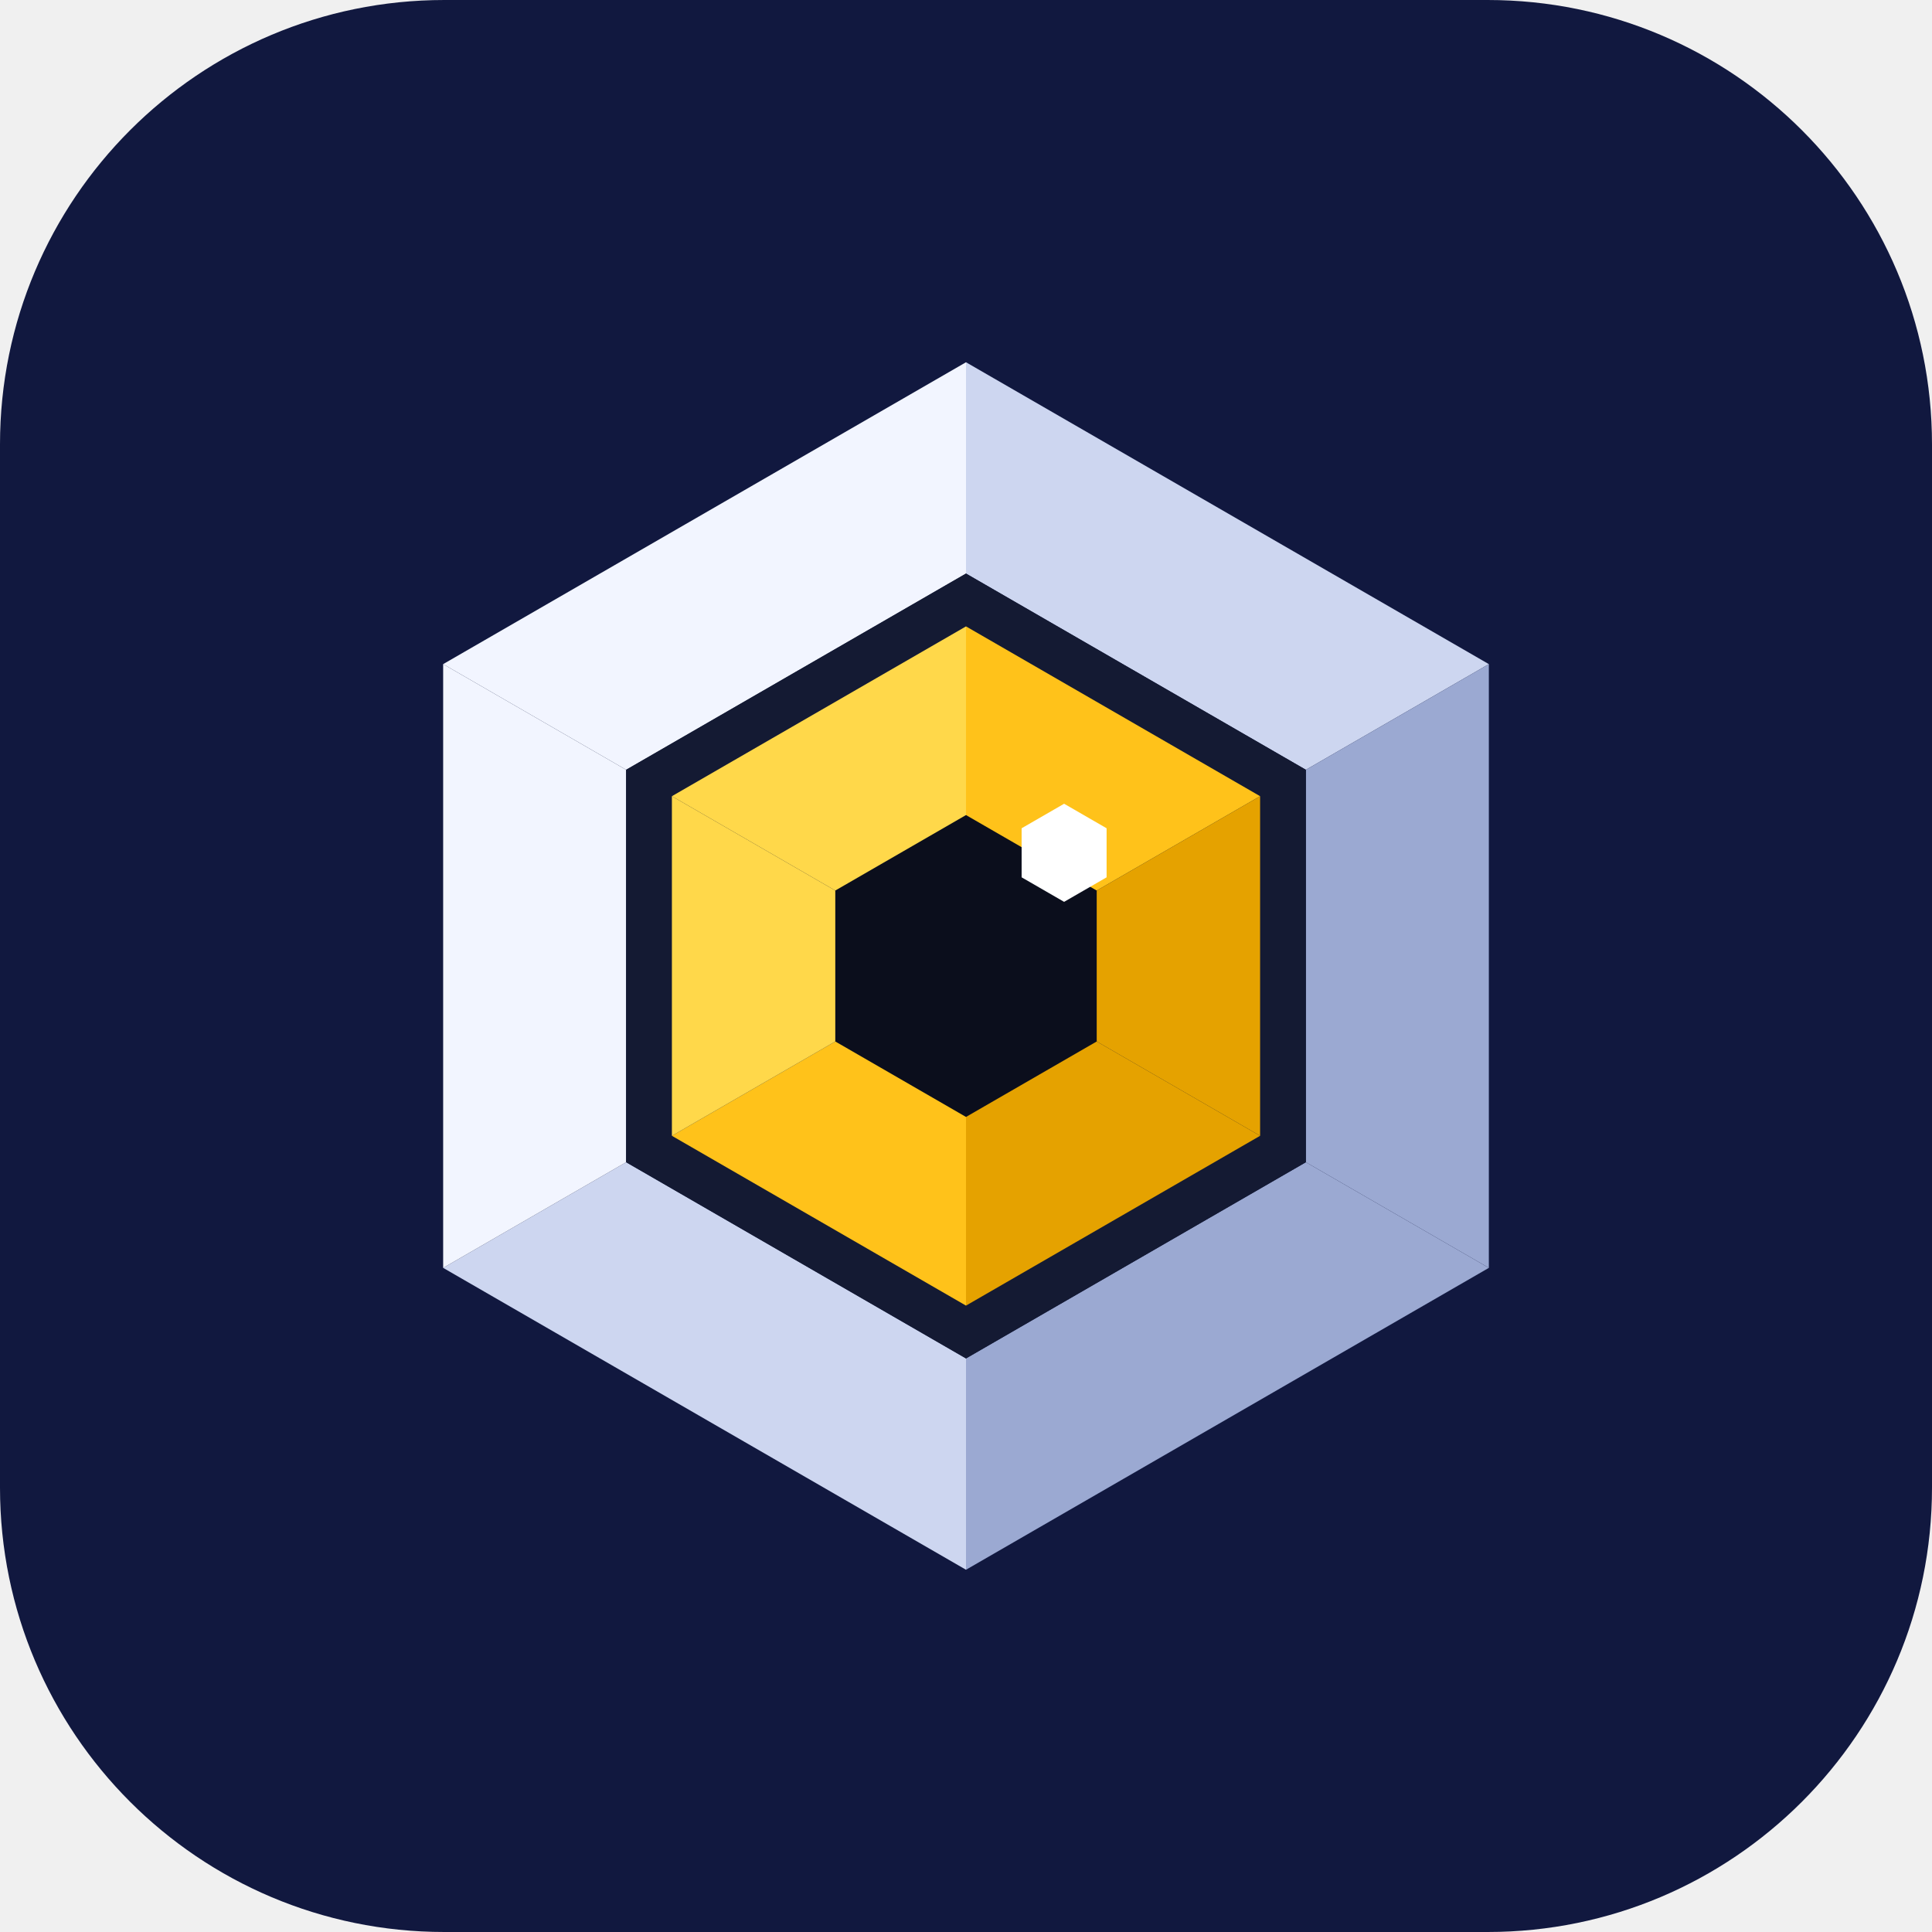
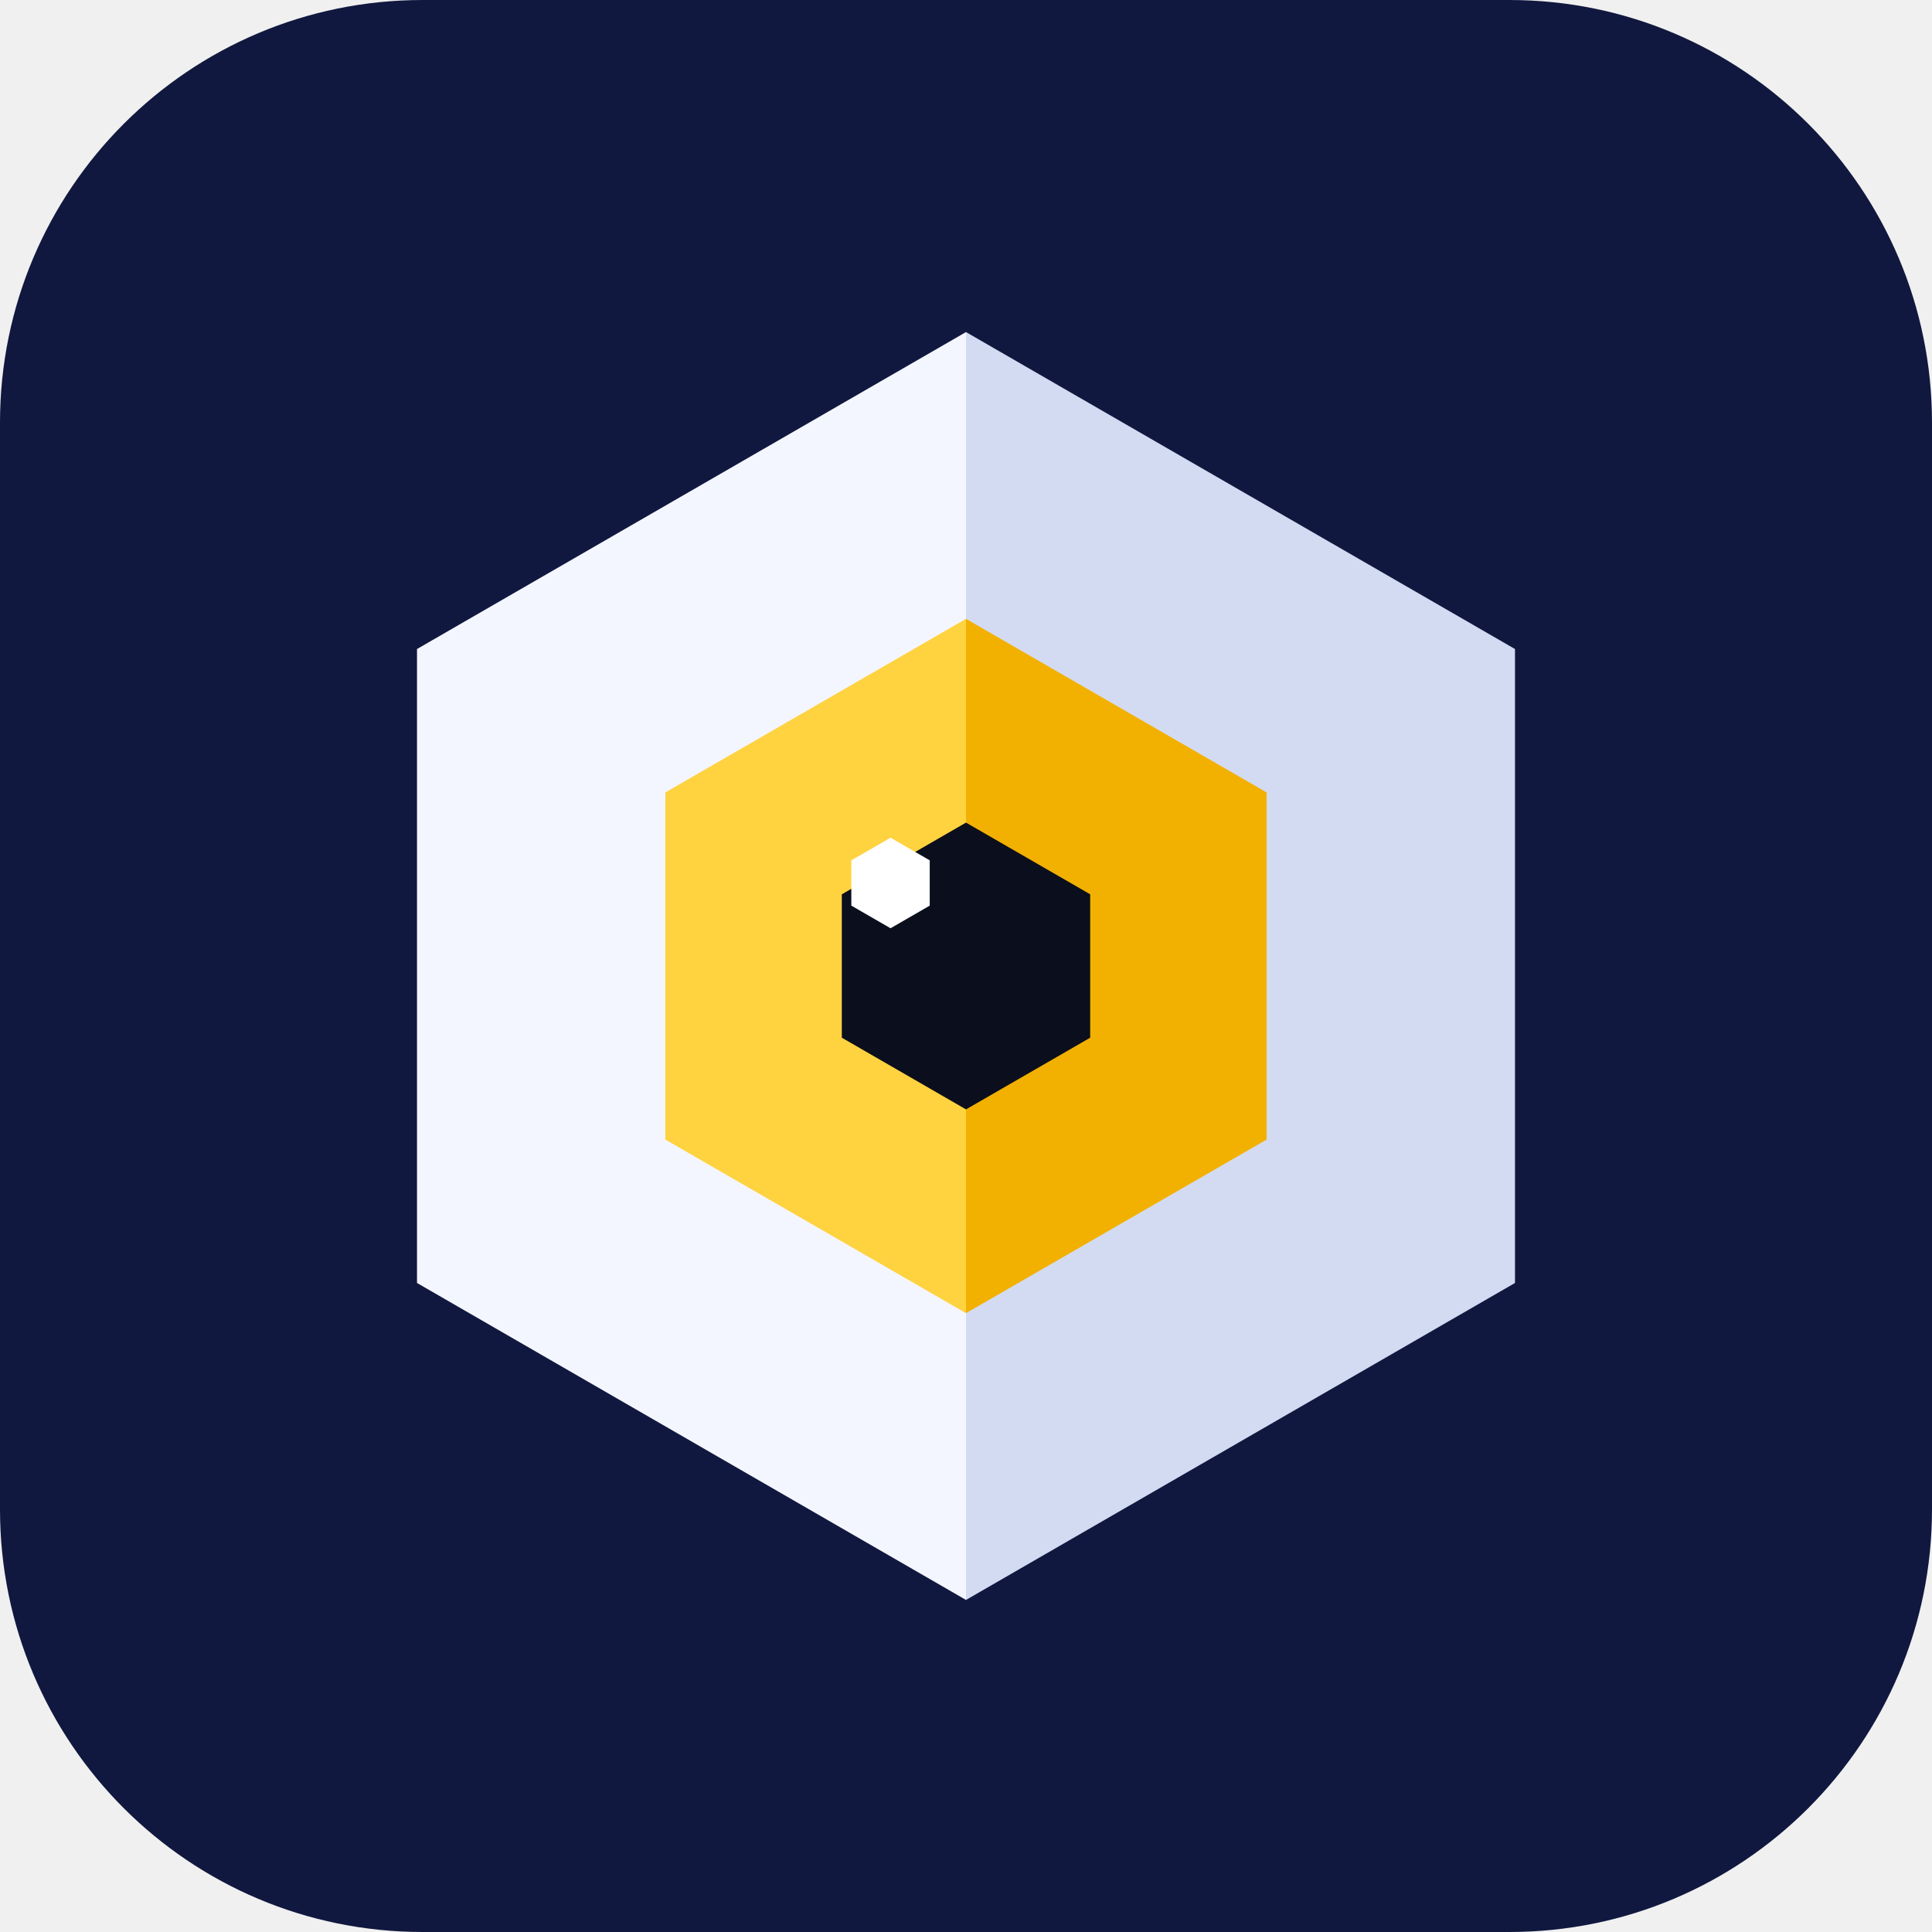
<svg xmlns="http://www.w3.org/2000/svg" viewBox="0 0 512 512">
-   <rect width="512" height="512" rx="117.76" fill="#11183f" />
-   <polygon points="256.00,96.00 394.56,176.00 346.07,204.00 256.00,152.00" fill="#cdd6f0" />
-   <polygon points="394.56,176.00 394.56,336.00 346.07,308.00 346.07,204.00" fill="#9ba9d2" />
-   <polygon points="394.56,336.00 256.00,416.00 256.00,360.00 346.07,308.00" fill="#9ba9d2" />
-   <polygon points="256.00,416.00 117.44,336.00 165.93,308.00 256.00,360.00" fill="#cdd6f0" />
-   <polygon points="117.44,336.00 117.44,176.00 165.93,204.00 165.93,308.00" fill="#f2f5ff" />
-   <polygon points="117.44,176.00 256.00,96.00 256.00,152.00 165.93,204.00" fill="#f2f5ff" />
-   <polygon points="256.00,152.00 346.07,204.00 346.07,308.00 256.00,360.00 165.93,308.00 165.93,204.00" fill="#141a33" />
-   <polygon points="256.00,256.00 256.00,166.00 333.94,211.00" fill="#ffc21a" />
-   <polygon points="256.00,256.00 333.94,211.00 333.94,301.00" fill="#e5a200" />
-   <polygon points="256.00,256.00 333.94,301.00 256.00,346.00" fill="#e5a200" />
-   <polygon points="256.00,256.00 256.00,346.00 178.06,301.00" fill="#ffc21a" />
-   <polygon points="256.00,256.00 178.06,301.00 178.06,211.00" fill="#ffd84a" />
-   <polygon points="256.00,256.00 178.06,211.00 256.00,166.00" fill="#ffd84a" />
-   <polygon points="256.00,216.00 290.64,236.00 290.64,276.00 256.00,296.00 221.36,276.00 221.36,236.00" fill="#0b0e1c" />
-   <polygon points="282.00,213.00 293.26,219.50 293.26,232.50 282.00,239.00 270.74,232.50 270.74,219.50" fill="#ffffff" />
+   <rect width="512" height="512" rx="112" fill="#11183f" />
+   <polygon points="256.00,424.00 110.51,340.00 110.51,172.00 256.00,88.00" fill="#f4f6ff" />
+   <polygon points="256.00,88.00 401.49,172.00 401.49,340.00 256.00,424.00" fill="#d3dbf2" />
+   <polygon points="256.00,348.00 176.33,302.00 176.33,210.00 256.00,164.00" fill="#ffd23f" />
+   <polygon points="256.00,164.00 335.67,210.00 335.67,302.00 256.00,348.00" fill="#f2b100" />
+   <polygon points="256.00,218.00 288.91,237.00 288.91,275.00 256.00,294.00 223.09,275.00 223.09,237.00" fill="#0b0e1c" />
+   <polygon points="236.00,222.00 246.39,228.00 246.39,240.00 236.00,246.00 225.61,240.00 225.61,228.00" fill="#ffffff" />
</svg>
